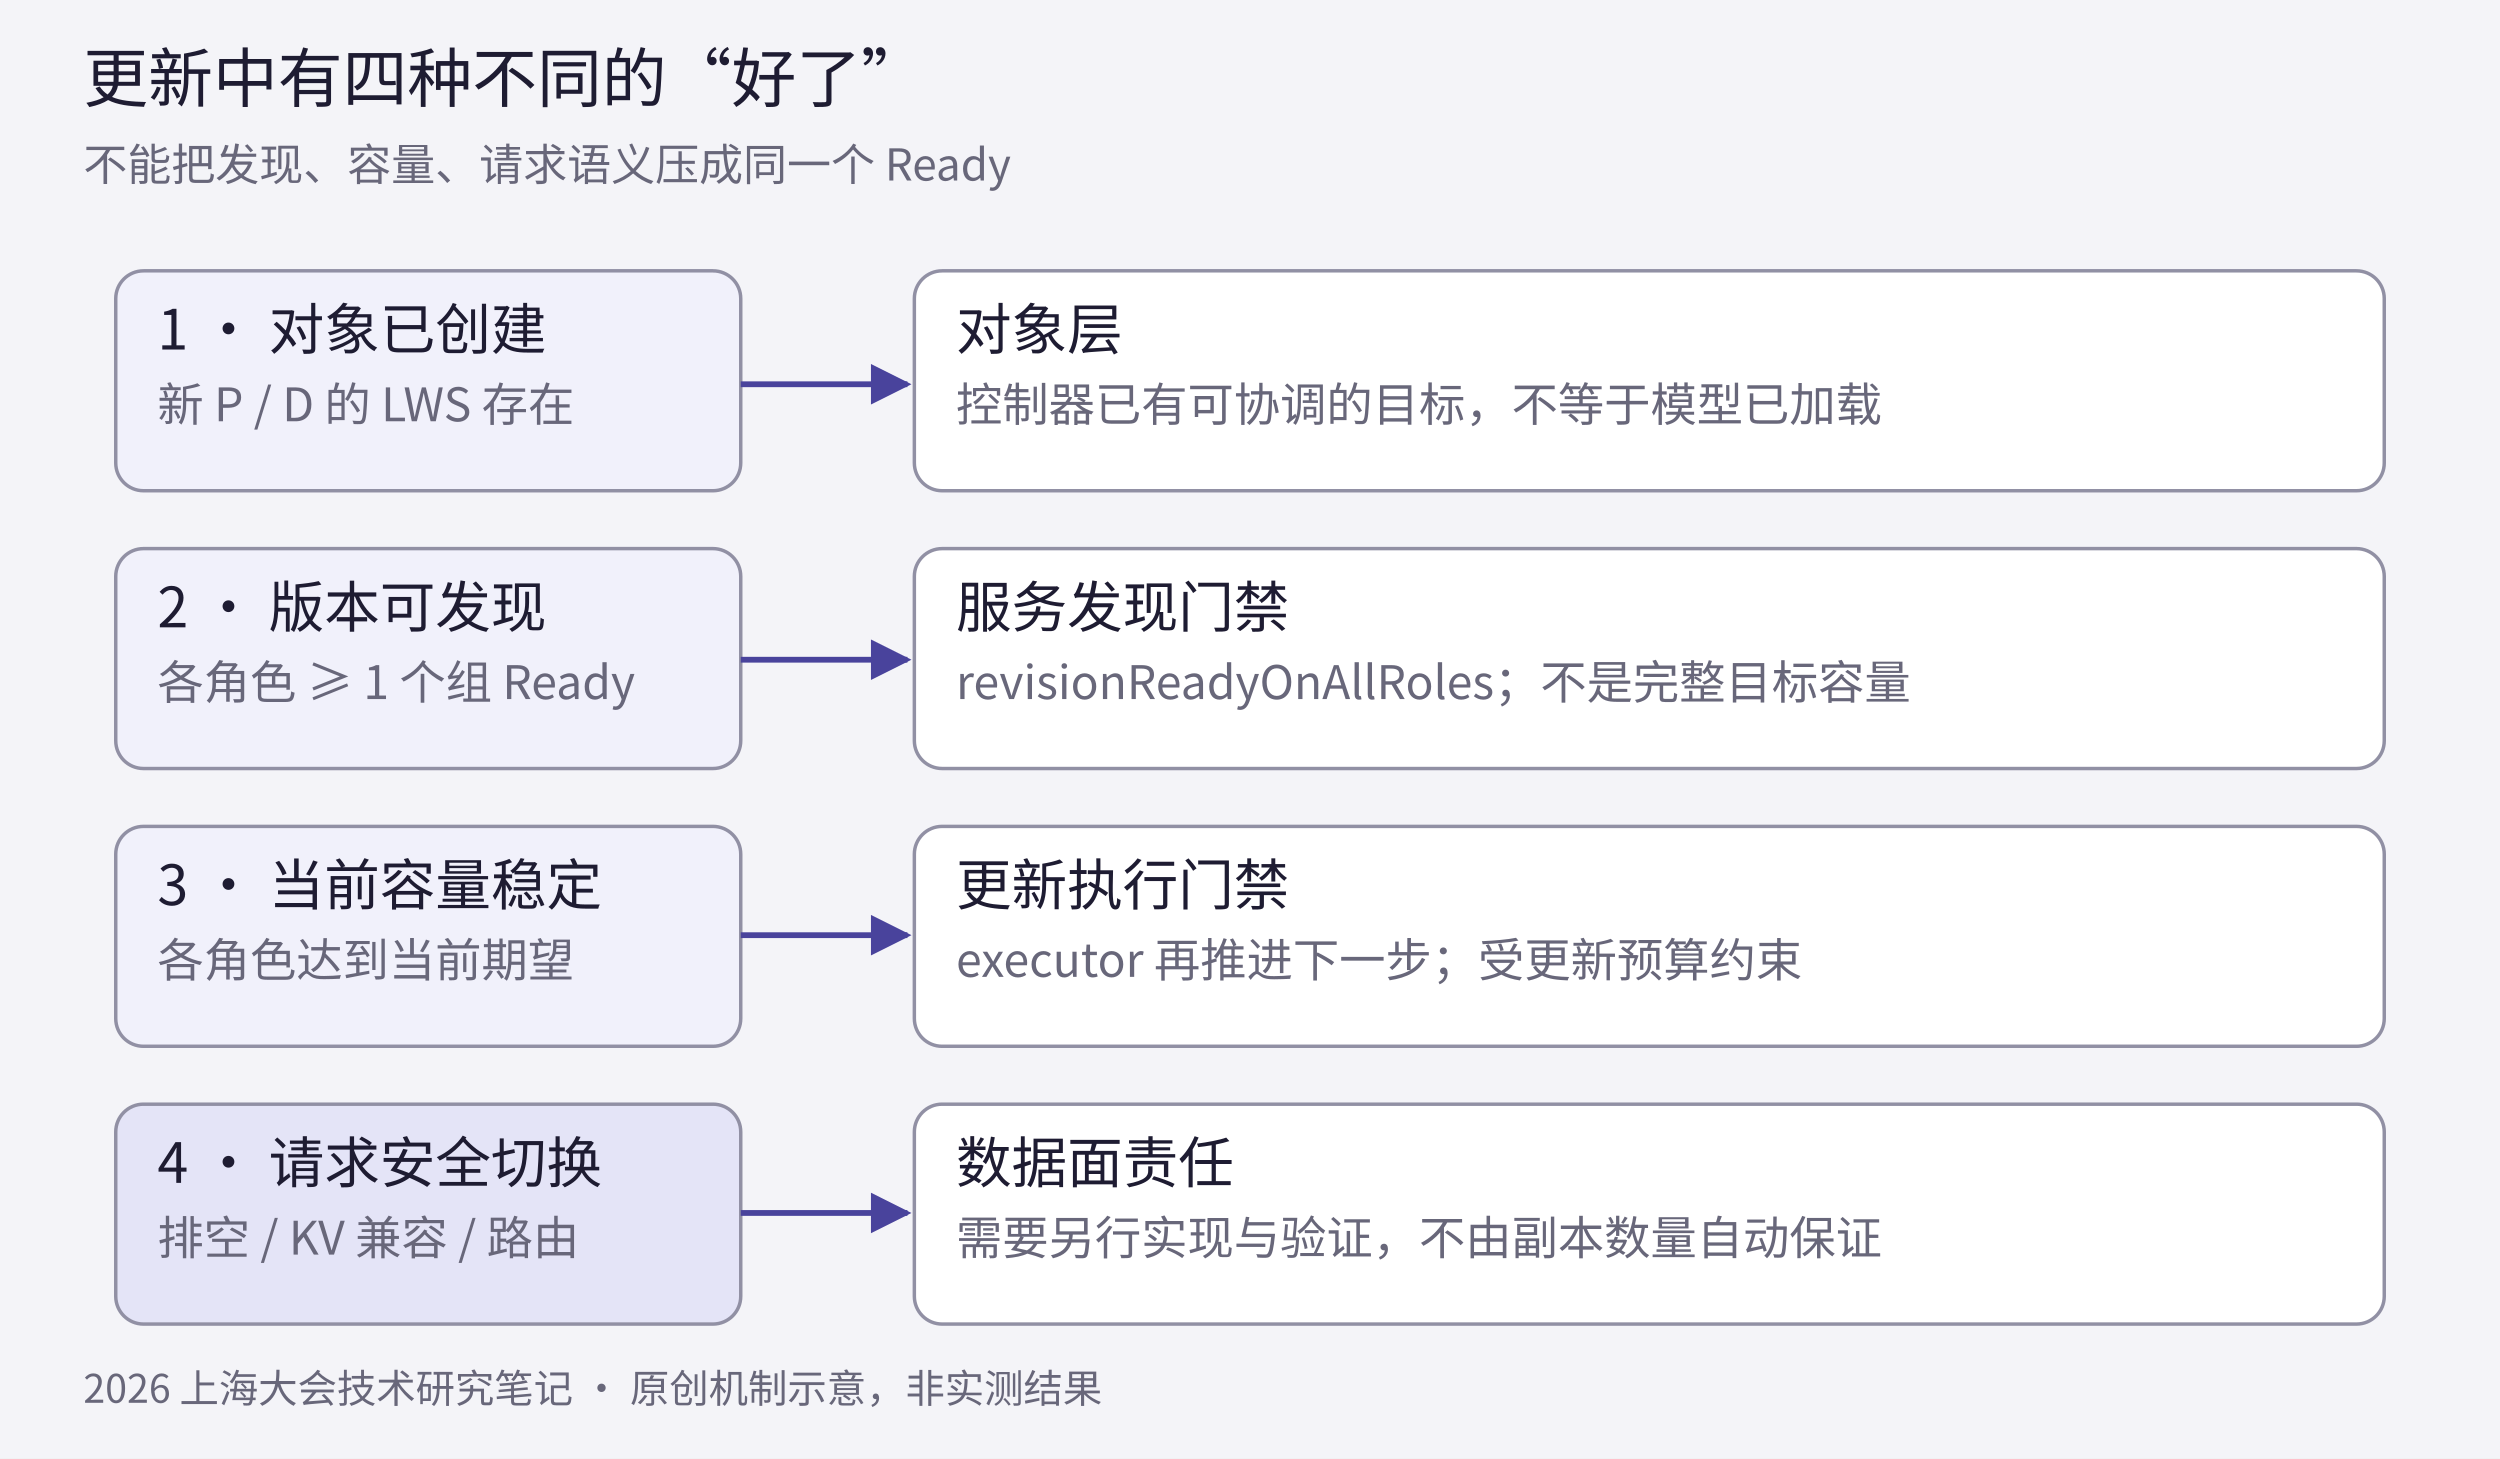
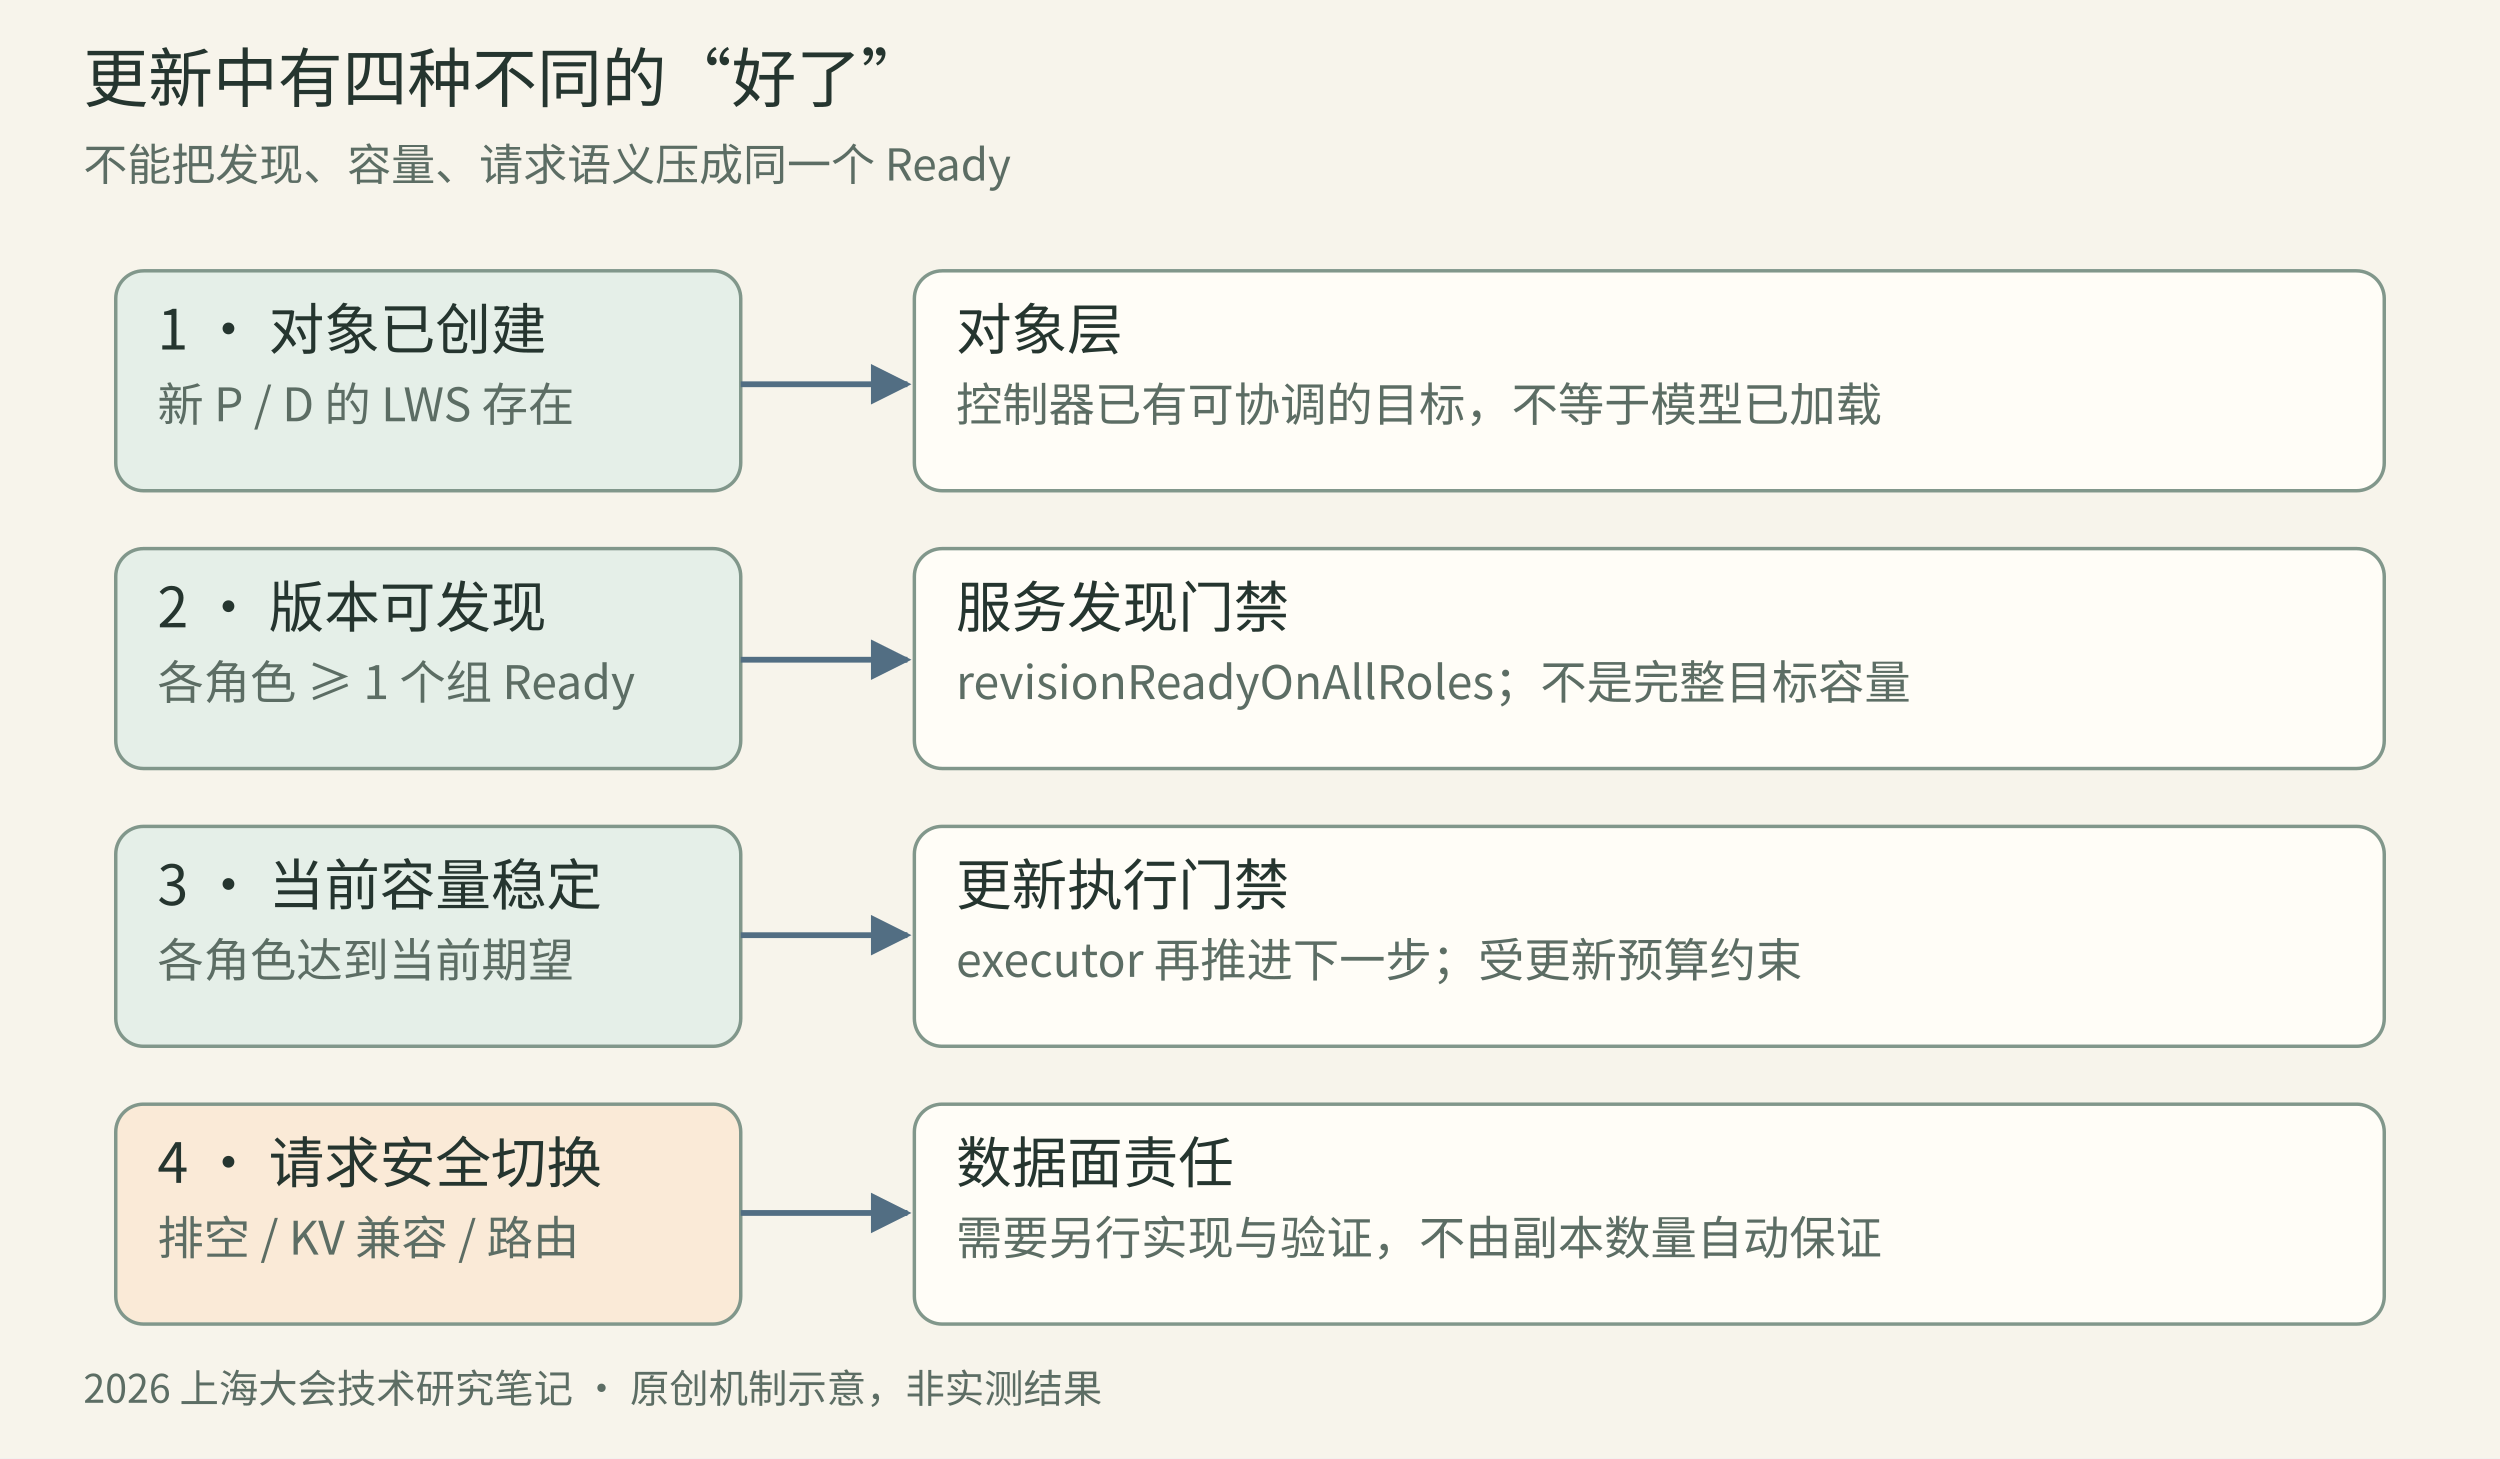
<svg xmlns="http://www.w3.org/2000/svg" viewBox="0 0 1080 630" role="img" aria-labelledby="title desc">
  <defs>
    <marker id="arrow" viewBox="0 0 10 10" refX="9" refY="5" markerWidth="7" markerHeight="7" orient="auto-start-reverse">
-       <path d="M 0 0 L 10 5 L 0 10 z" fill="#49439C" />
+       <path d="M 0 0 L 10 5 L 0 10 z" fill="#526e83" />
    </marker>
    <marker id="data" viewBox="0 0 10 10" refX="9" refY="5" markerWidth="7" markerHeight="7" orient="auto-start-reverse">
-       <path d="M 0 0 L 10 5 L 0 10 z" fill="#4D6B33" />
+       <path d="M 0 0 L 10 5 L 0 10 z" fill="#197657" />
    </marker>
  </defs>
-   <rect width="1080" height="630" fill="#F4F4F8" />
+   <rect width="1080" height="630" fill="#f7f4eb" />
  <g font-family="Microsoft YaHei, PingFang SC, Noto Sans CJK SC, sans-serif">
-     <text x="36" y="44" font-size="28" fill="#1E1C32" text-anchor="start">更新中有四种不同的“好了”</text>
-     <text x="36" y="78" font-size="19" fill="#68677A" text-anchor="start">不能把发现、容量、请求语义压成同一个 Ready</text>
-     <rect x="50" y="117" width="270" height="95" rx="12" fill="#F1F1FB" stroke="#9190A4" stroke-width="1.5" />
-     <text x="68" y="151" font-size="24" fill="#1E1C32" text-anchor="start">1 · 对象已创建</text>
-     <text x="68" y="182" font-size="20" fill="#68677A" text-anchor="start">新 P / D 的 LWS 存在</text>
-     <rect x="395" y="117" width="635" height="95" rx="12" fill="#FFFFFF" stroke="#9190A4" stroke-width="1.5" />
-     <text x="413" y="151" font-size="24" fill="#1E1C32" text-anchor="start">对象层</text>
-     <text x="413" y="182" font-size="20" fill="#68677A" text-anchor="start">控制器已有可协调的目标，不等于模型已加载</text>
-     <polyline points="320,166 392,166" fill="none" stroke="#49439C" stroke-width="2.5" marker-end="url(#arrow)" />
-     <rect x="50" y="237" width="270" height="95" rx="12" fill="#F1F1FB" stroke="#9190A4" stroke-width="1.5" />
-     <text x="68" y="271" font-size="24" fill="#1E1C32" text-anchor="start">2 · 版本可发现</text>
-     <text x="68" y="302" font-size="20" fill="#68677A" text-anchor="start">各角色 ≥ 1 个组 Ready</text>
-     <rect x="395" y="237" width="635" height="95" rx="12" fill="#FFFFFF" stroke="#9190A4" stroke-width="1.5" />
-     <text x="413" y="271" font-size="24" fill="#1E1C32" text-anchor="start">服务发现门禁</text>
-     <text x="413" y="302" font-size="20" fill="#68677A" text-anchor="start">revisionReadyOnAllRoles；不是完整目标容量</text>
-     <polyline points="320,285 392,285" fill="none" stroke="#49439C" stroke-width="2.5" marker-end="url(#arrow)" />
-     <rect x="50" y="357" width="270" height="95" rx="12" fill="#F1F1FB" stroke="#9190A4" stroke-width="1.5" />
-     <text x="68" y="391" font-size="24" fill="#1E1C32" text-anchor="start">3 · 当前容量稳定</text>
-     <text x="68" y="422" font-size="20" fill="#68677A" text-anchor="start">各角色达到当前期望</text>
-     <rect x="395" y="357" width="635" height="95" rx="12" fill="#FFFFFF" stroke="#9190A4" stroke-width="1.5" />
-     <text x="413" y="391" font-size="24" fill="#1E1C32" text-anchor="start">更新执行门禁</text>
-     <text x="413" y="422" font-size="20" fill="#68677A" text-anchor="start">executor 再推进下一步；受更新预算约束</text>
-     <polyline points="320,404 392,404" fill="none" stroke="#49439C" stroke-width="2.5" marker-end="url(#arrow)" />
-     <rect x="50" y="477" width="270" height="95" rx="12" fill="#E4E4F7" stroke="#9190A4" stroke-width="1.5" />
-     <text x="68" y="511" font-size="24" fill="#1E1C32" text-anchor="start">4 · 请求安全切换</text>
-     <text x="68" y="542" font-size="20" fill="#68677A" text-anchor="start">排空 / KV 兼容 / 路由</text>
-     <rect x="395" y="477" width="635" height="95" rx="12" fill="#FFFFFF" stroke="#9190A4" stroke-width="1.5" />
-     <text x="413" y="511" font-size="24" fill="#1E1C32" text-anchor="start">数据面责任</text>
-     <text x="413" y="542" font-size="20" fill="#68677A" text-anchor="start">需要另行实现与验证，不由副本数量自动保证</text>
-     <polyline points="320,524 392,524" fill="none" stroke="#49439C" stroke-width="2.5" marker-end="url(#arrow)" />
-     <text x="36" y="606" font-size="17" fill="#68677A" text-anchor="start">2026 上海大会技术研究笔记 · 原创机制示意，非实测结果</text>
+     <text x="36" y="44" font-size="28" fill="#25352f" text-anchor="start">更新中有四种不同的“好了”</text>
+     <text x="36" y="78" font-size="19" fill="#5c6d64" text-anchor="start">不能把发现、容量、请求语义压成同一个 Ready</text>
+     <rect x="50" y="117" width="270" height="95" rx="12" fill="#e5efe8" stroke="#81978b" stroke-width="1.5" />
+     <text x="68" y="151" font-size="24" fill="#25352f" text-anchor="start">1 · 对象已创建</text>
+     <text x="68" y="182" font-size="20" fill="#5c6d64" text-anchor="start">新 P / D 的 LWS 存在</text>
+     <rect x="395" y="117" width="635" height="95" rx="12" fill="#fffdf7" stroke="#81978b" stroke-width="1.5" />
+     <text x="413" y="151" font-size="24" fill="#25352f" text-anchor="start">对象层</text>
+     <text x="413" y="182" font-size="20" fill="#5c6d64" text-anchor="start">控制器已有可协调的目标，不等于模型已加载</text>
+     <polyline points="320,166 392,166" fill="none" stroke="#526e83" stroke-width="2.5" marker-end="url(#arrow)" />
+     <rect x="50" y="237" width="270" height="95" rx="12" fill="#e5efe8" stroke="#81978b" stroke-width="1.5" />
+     <text x="68" y="271" font-size="24" fill="#25352f" text-anchor="start">2 · 版本可发现</text>
+     <text x="68" y="302" font-size="20" fill="#5c6d64" text-anchor="start">各角色 ≥ 1 个组 Ready</text>
+     <rect x="395" y="237" width="635" height="95" rx="12" fill="#fffdf7" stroke="#81978b" stroke-width="1.5" />
+     <text x="413" y="271" font-size="24" fill="#25352f" text-anchor="start">服务发现门禁</text>
+     <text x="413" y="302" font-size="20" fill="#5c6d64" text-anchor="start">revisionReadyOnAllRoles；不是完整目标容量</text>
+     <polyline points="320,285 392,285" fill="none" stroke="#526e83" stroke-width="2.5" marker-end="url(#arrow)" />
+     <rect x="50" y="357" width="270" height="95" rx="12" fill="#e5efe8" stroke="#81978b" stroke-width="1.5" />
+     <text x="68" y="391" font-size="24" fill="#25352f" text-anchor="start">3 · 当前容量稳定</text>
+     <text x="68" y="422" font-size="20" fill="#5c6d64" text-anchor="start">各角色达到当前期望</text>
+     <rect x="395" y="357" width="635" height="95" rx="12" fill="#fffdf7" stroke="#81978b" stroke-width="1.5" />
+     <text x="413" y="391" font-size="24" fill="#25352f" text-anchor="start">更新执行门禁</text>
+     <text x="413" y="422" font-size="20" fill="#5c6d64" text-anchor="start">executor 再推进下一步；受更新预算约束</text>
+     <polyline points="320,404 392,404" fill="none" stroke="#526e83" stroke-width="2.5" marker-end="url(#arrow)" />
+     <rect x="50" y="477" width="270" height="95" rx="12" fill="#faead7" stroke="#81978b" stroke-width="1.5" />
+     <text x="68" y="511" font-size="24" fill="#25352f" text-anchor="start">4 · 请求安全切换</text>
+     <text x="68" y="542" font-size="20" fill="#5c6d64" text-anchor="start">排空 / KV 兼容 / 路由</text>
+     <rect x="395" y="477" width="635" height="95" rx="12" fill="#fffdf7" stroke="#81978b" stroke-width="1.5" />
+     <text x="413" y="511" font-size="24" fill="#25352f" text-anchor="start">数据面责任</text>
+     <text x="413" y="542" font-size="20" fill="#5c6d64" text-anchor="start">需要另行实现与验证，不由副本数量自动保证</text>
+     <polyline points="320,524 392,524" fill="none" stroke="#526e83" stroke-width="2.5" marker-end="url(#arrow)" />
+     <text x="36" y="606" font-size="17" fill="#5c6d64" text-anchor="start">2026 上海大会技术研究笔记 · 原创机制示意，非实测结果</text>
  </g>
</svg>
